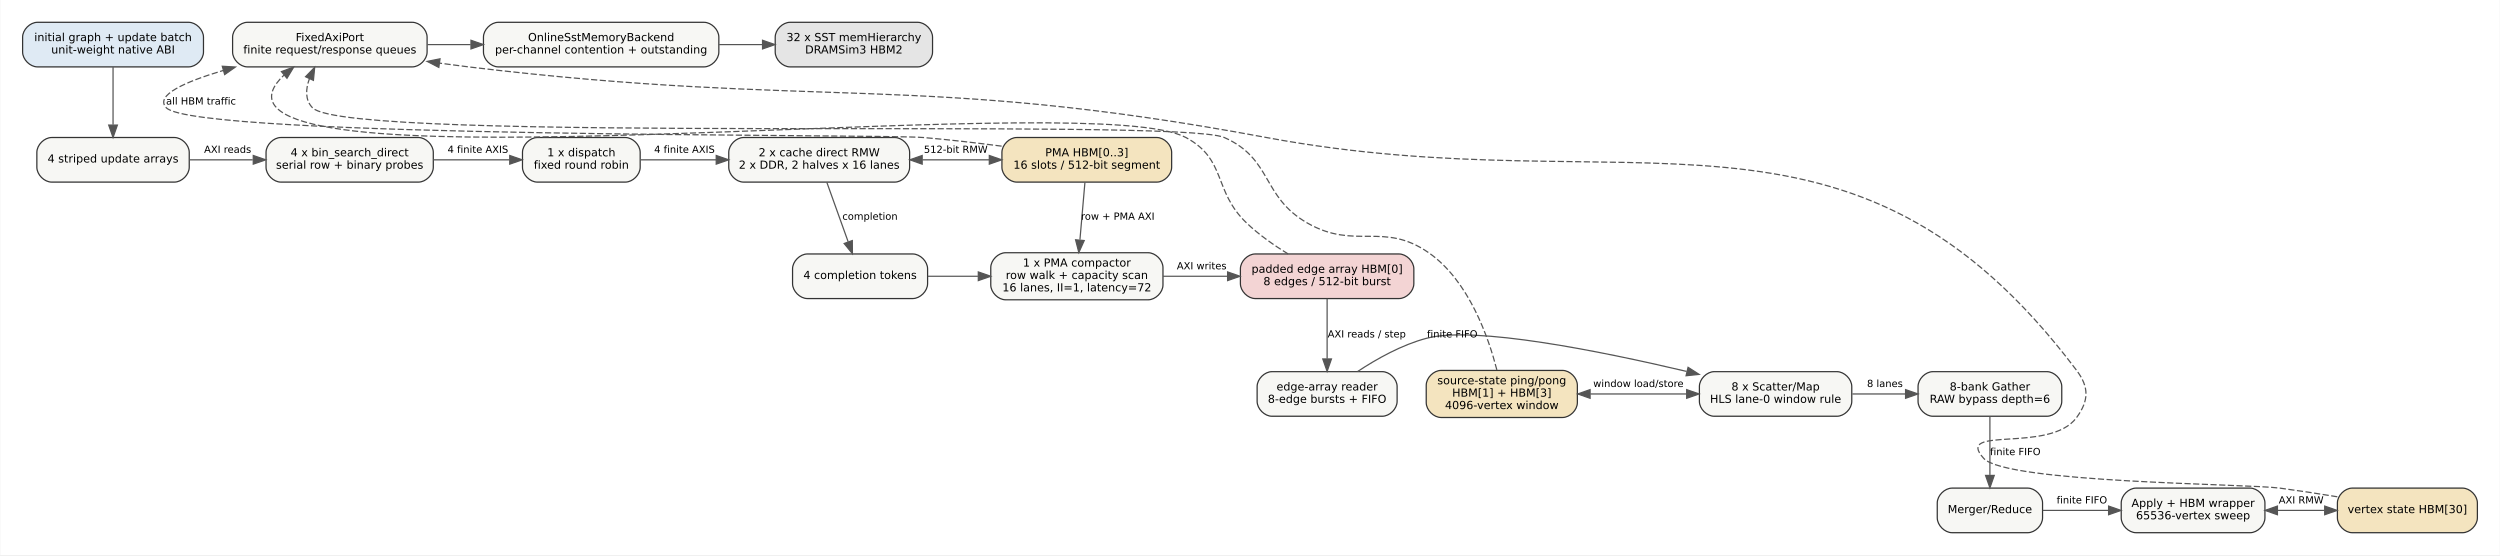
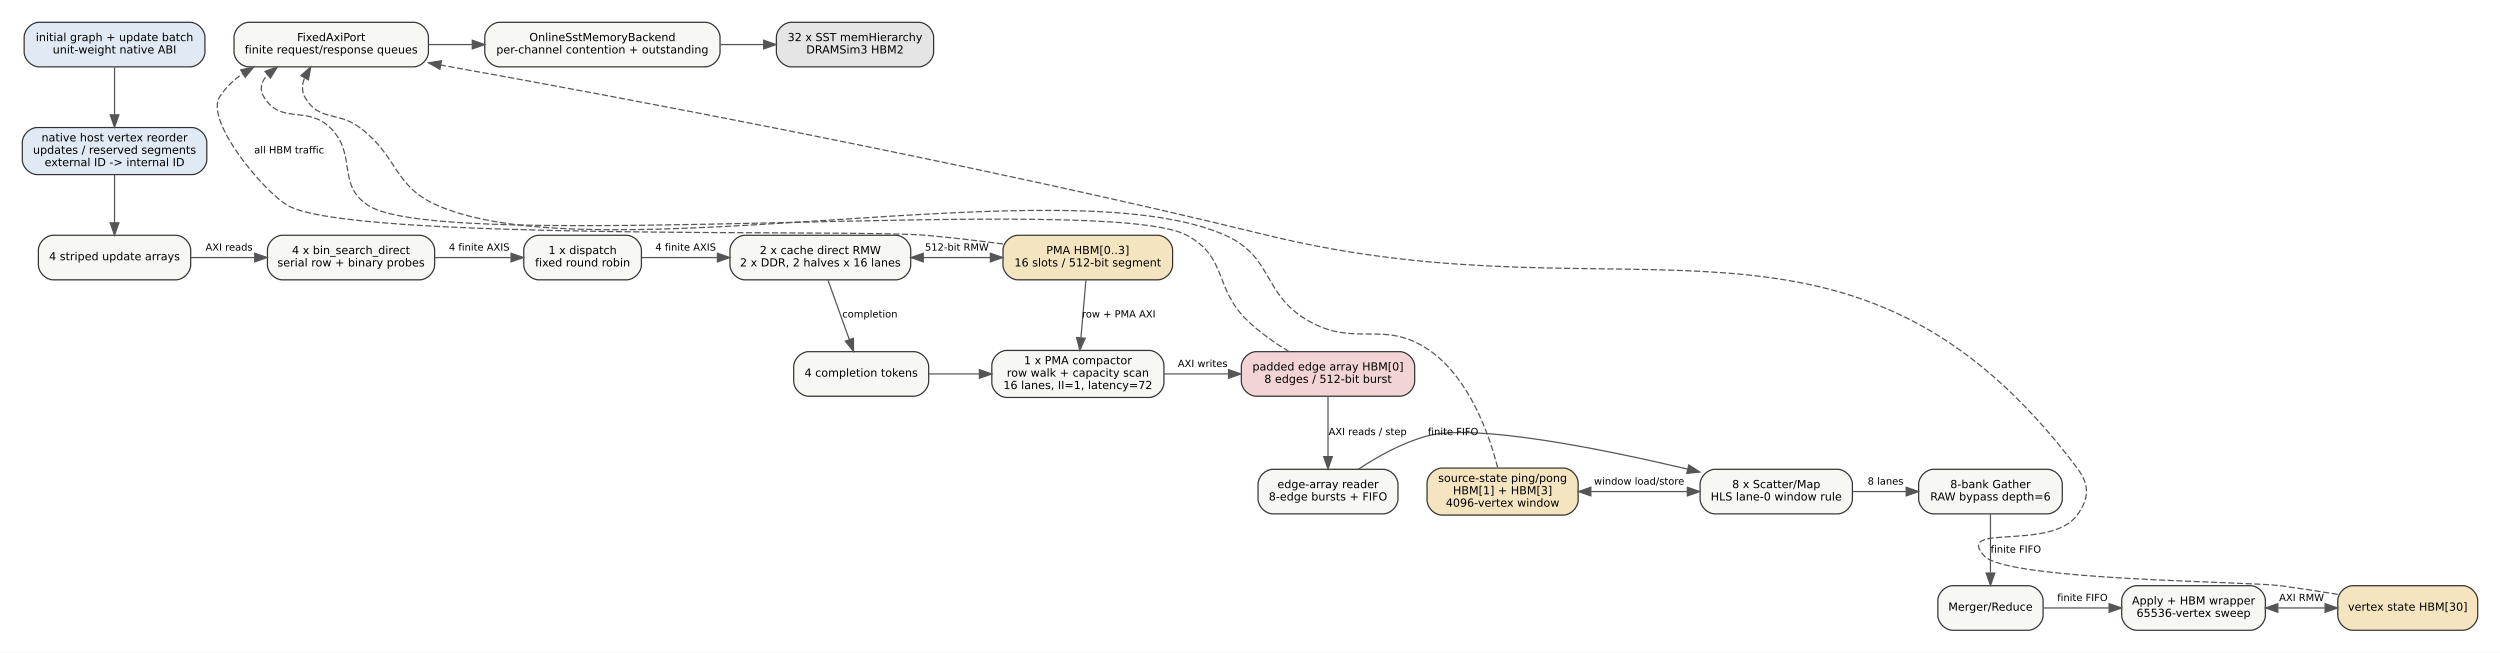
- <svg xmlns="http://www.w3.org/2000/svg" width="2018pt" height="448pt" viewBox="0.00 0.00 2017.50 448.00">
-   <g id="graph0" class="graph" transform="scale(1 1) rotate(0) translate(18 430)">
-     <polygon fill="white" stroke="transparent" points="-18,18 -18,-430 1999.5,-430 1999.5,18 -18,18" />
+ <svg xmlns="http://www.w3.org/2000/svg" width="2019pt" height="527pt" viewBox="0.00 0.00 2019.00 527.00">
+   <g id="graph0" class="graph" transform="scale(1 1) rotate(0) translate(18 509)">
+     <polygon fill="white" stroke="transparent" points="-18,18 -18,-509 2001,-509 2001,18 -18,18" />
    <g id="node1" class="node">
-       <path fill="#dfeaf4" stroke="#333333" d="M134,-412C134,-412 12,-412 12,-412 6,-412 0,-406 0,-400 0,-400 0,-388 0,-388 0,-382 6,-376 12,-376 12,-376 134,-376 134,-376 140,-376 146,-382 146,-388 146,-388 146,-400 146,-400 146,-406 140,-412 134,-412" />
-       <text text-anchor="middle" x="73" y="-396.8" font-family="DejaVu Sans" font-size="9.00">initial graph + update batch</text>
-       <text text-anchor="middle" x="73" y="-386.8" font-family="DejaVu Sans" font-size="9.00">unit-weight native ABI</text>
+       <path fill="#dfeaf4" stroke="#333333" d="M135.5,-491C135.5,-491 13.5,-491 13.5,-491 7.5,-491 1.5,-485 1.5,-479 1.5,-479 1.5,-467 1.5,-467 1.5,-461 7.5,-455 13.5,-455 13.5,-455 135.5,-455 135.5,-455 141.5,-455 147.5,-461 147.5,-467 147.5,-467 147.5,-479 147.5,-479 147.5,-485 141.5,-491 135.5,-491" />
+       <text text-anchor="middle" x="74.5" y="-475.8" font-family="DejaVu Sans" font-size="9.00">initial graph + update batch</text>
+       <text text-anchor="middle" x="74.5" y="-465.8" font-family="DejaVu Sans" font-size="9.00">unit-weight native ABI</text>
    </g>
    <g id="node2" class="node">
-       <path fill="#f7f7f4" stroke="#333333" d="M122.5,-319C122.5,-319 23.5,-319 23.5,-319 17.5,-319 11.5,-313 11.5,-307 11.5,-307 11.5,-295 11.5,-295 11.5,-289 17.5,-283 23.5,-283 23.5,-283 122.5,-283 122.5,-283 128.5,-283 134.5,-289 134.5,-295 134.5,-295 134.5,-307 134.5,-307 134.5,-313 128.5,-319 122.5,-319" />
-       <text text-anchor="middle" x="73" y="-298.8" font-family="DejaVu Sans" font-size="9.00">4 striped update arrays</text>
+       <path fill="#dfeaf4" stroke="#333333" d="M137,-406C137,-406 12,-406 12,-406 6,-406 0,-400 0,-394 0,-394 0,-380 0,-380 0,-374 6,-368 12,-368 12,-368 137,-368 137,-368 143,-368 149,-374 149,-380 149,-380 149,-394 149,-394 149,-400 143,-406 137,-406" />
+       <text text-anchor="middle" x="74.5" y="-394.8" font-family="DejaVu Sans" font-size="9.00">native host vertex reorder</text>
+       <text text-anchor="middle" x="74.5" y="-384.8" font-family="DejaVu Sans" font-size="9.00">updates / reserved segments</text>
+       <text text-anchor="middle" x="74.5" y="-374.8" font-family="DejaVu Sans" font-size="9.00">external ID -&gt; internal ID</text>
    </g>
    <g id="edge15" class="edge">
-       <path fill="none" stroke="#555555" d="M73,-375.88C73,-362.79 73,-344.48 73,-329.36" />
-       <polygon fill="#555555" stroke="#555555" points="76.5,-329.04 73,-319.04 69.5,-329.04 76.5,-329.04" />
+       <path fill="none" stroke="#555555" d="M74.5,-454.6C74.5,-443.56 74.5,-429.02 74.5,-416.35" />
+       <polygon fill="#555555" stroke="#555555" points="78,-416.25 74.5,-406.25 71,-416.25 78,-416.25" />
    </g>
    <g id="node3" class="node">
-       <path fill="#f7f7f4" stroke="#333333" d="M319.5,-319C319.5,-319 208.5,-319 208.5,-319 202.5,-319 196.5,-313 196.5,-307 196.5,-307 196.5,-295 196.5,-295 196.5,-289 202.5,-283 208.5,-283 208.5,-283 319.5,-283 319.5,-283 325.5,-283 331.5,-289 331.5,-295 331.5,-295 331.5,-307 331.5,-307 331.5,-313 325.5,-319 319.5,-319" />
-       <text text-anchor="middle" x="264" y="-303.8" font-family="DejaVu Sans" font-size="9.00">4 x bin_search_direct</text>
-       <text text-anchor="middle" x="264" y="-293.8" font-family="DejaVu Sans" font-size="9.00">serial row + binary probes</text>
+       <path fill="#f7f7f4" stroke="#333333" d="M124,-319C124,-319 25,-319 25,-319 19,-319 13,-313 13,-307 13,-307 13,-295 13,-295 13,-289 19,-283 25,-283 25,-283 124,-283 124,-283 130,-283 136,-289 136,-295 136,-295 136,-307 136,-307 136,-313 130,-319 124,-319" />
+       <text text-anchor="middle" x="74.5" y="-298.8" font-family="DejaVu Sans" font-size="9.00">4 striped update arrays</text>
+     </g>
+     <g id="edge16" class="edge">
+       <path fill="none" stroke="#555555" d="M74.5,-367.77C74.5,-356.46 74.5,-341.73 74.5,-329.07" />
+       <polygon fill="#555555" stroke="#555555" points="78,-329.05 74.5,-319.05 71,-329.05 78,-329.05" />
+     </g>
+     <g id="node4" class="node">
+       <path fill="#f7f7f4" stroke="#333333" d="M321,-319C321,-319 210,-319 210,-319 204,-319 198,-313 198,-307 198,-307 198,-295 198,-295 198,-289 204,-283 210,-283 210,-283 321,-283 321,-283 327,-283 333,-289 333,-295 333,-295 333,-307 333,-307 333,-313 327,-319 321,-319" />
+       <text text-anchor="middle" x="265.5" y="-303.8" font-family="DejaVu Sans" font-size="9.00">4 x bin_search_direct</text>
+       <text text-anchor="middle" x="265.5" y="-293.8" font-family="DejaVu Sans" font-size="9.00">serial row + binary probes</text>
    </g>
    <g id="edge1" class="edge">
-       <path fill="none" stroke="#555555" d="M134.75,-301C150.99,-301 168.74,-301 185.73,-301" />
-       <polygon fill="#555555" stroke="#555555" points="186.19,-304.5 196.19,-301 186.19,-297.5 186.19,-304.5" />
-       <text text-anchor="middle" x="165.5" y="-306.6" font-family="DejaVu Sans" font-size="8.00">AXI reads</text>
-     </g>
-     <g id="node4" class="node">
-       <path fill="#f7f7f4" stroke="#333333" d="M486.5,-319C486.5,-319 415.5,-319 415.5,-319 409.5,-319 403.5,-313 403.5,-307 403.5,-307 403.5,-295 403.5,-295 403.5,-289 409.5,-283 415.5,-283 415.5,-283 486.5,-283 486.5,-283 492.5,-283 498.5,-289 498.5,-295 498.5,-295 498.5,-307 498.5,-307 498.5,-313 492.5,-319 486.5,-319" />
-       <text text-anchor="middle" x="451" y="-303.8" font-family="DejaVu Sans" font-size="9.00">1 x dispatch</text>
-       <text text-anchor="middle" x="451" y="-293.8" font-family="DejaVu Sans" font-size="9.00">fixed round robin</text>
+       <path fill="none" stroke="#555555" d="M136.25,-301C152.49,-301 170.24,-301 187.23,-301" />
+       <polygon fill="#555555" stroke="#555555" points="187.69,-304.5 197.69,-301 187.69,-297.5 187.69,-304.5" />
+       <text text-anchor="middle" x="167" y="-306.6" font-family="DejaVu Sans" font-size="8.00">AXI reads</text>
+     </g>
+     <g id="node5" class="node">
+       <path fill="#f7f7f4" stroke="#333333" d="M488,-319C488,-319 417,-319 417,-319 411,-319 405,-313 405,-307 405,-307 405,-295 405,-295 405,-289 411,-283 417,-283 417,-283 488,-283 488,-283 494,-283 500,-289 500,-295 500,-295 500,-307 500,-307 500,-313 494,-319 488,-319" />
+       <text text-anchor="middle" x="452.5" y="-303.8" font-family="DejaVu Sans" font-size="9.00">1 x dispatch</text>
+       <text text-anchor="middle" x="452.5" y="-293.8" font-family="DejaVu Sans" font-size="9.00">fixed round robin</text>
    </g>
    <g id="edge2" class="edge">
-       <path fill="none" stroke="#555555" d="M331.51,-301C351.64,-301 373.52,-301 392.98,-301" />
-       <polygon fill="#555555" stroke="#555555" points="393.22,-304.5 403.22,-301 393.22,-297.5 393.22,-304.5" />
-       <text text-anchor="middle" x="367.5" y="-306.6" font-family="DejaVu Sans" font-size="8.00">4 finite AXIS</text>
-     </g>
-     <g id="node5" class="node">
-       <path fill="#f7f7f4" stroke="#333333" d="M704,-319C704,-319 582,-319 582,-319 576,-319 570,-313 570,-307 570,-307 570,-295 570,-295 570,-289 576,-283 582,-283 582,-283 704,-283 704,-283 710,-283 716,-289 716,-295 716,-295 716,-307 716,-307 716,-313 710,-319 704,-319" />
-       <text text-anchor="middle" x="643" y="-303.8" font-family="DejaVu Sans" font-size="9.00">2 x cache direct RMW</text>
-       <text text-anchor="middle" x="643" y="-293.8" font-family="DejaVu Sans" font-size="9.00">2 x DDR, 2 halves x 16 lanes</text>
+       <path fill="none" stroke="#555555" d="M333.01,-301C353.14,-301 375.02,-301 394.48,-301" />
+       <polygon fill="#555555" stroke="#555555" points="394.72,-304.5 404.72,-301 394.72,-297.5 394.72,-304.5" />
+       <text text-anchor="middle" x="369" y="-306.6" font-family="DejaVu Sans" font-size="8.00">4 finite AXIS</text>
+     </g>
+     <g id="node6" class="node">
+       <path fill="#f7f7f4" stroke="#333333" d="M705.5,-319C705.5,-319 583.5,-319 583.5,-319 577.5,-319 571.5,-313 571.5,-307 571.5,-307 571.5,-295 571.5,-295 571.5,-289 577.5,-283 583.5,-283 583.5,-283 705.5,-283 705.5,-283 711.5,-283 717.5,-289 717.5,-295 717.5,-295 717.5,-307 717.5,-307 717.5,-313 711.5,-319 705.5,-319" />
+       <text text-anchor="middle" x="644.5" y="-303.8" font-family="DejaVu Sans" font-size="9.00">2 x cache direct RMW</text>
+       <text text-anchor="middle" x="644.5" y="-293.8" font-family="DejaVu Sans" font-size="9.00">2 x DDR, 2 halves x 16 lanes</text>
    </g>
    <g id="edge3" class="edge">
-       <path fill="none" stroke="#555555" d="M498.95,-301C517.38,-301 538.98,-301 559.77,-301" />
-       <polygon fill="#555555" stroke="#555555" points="559.89,-304.5 569.89,-301 559.89,-297.5 559.89,-304.5" />
-       <text text-anchor="middle" x="534.25" y="-306.6" font-family="DejaVu Sans" font-size="8.00">4 finite AXIS</text>
-     </g>
-     <g id="node6" class="node">
-       <path fill="#f4e4bf" stroke="#333333" d="M915.5,-319C915.5,-319 802.5,-319 802.5,-319 796.5,-319 790.5,-313 790.5,-307 790.5,-307 790.5,-295 790.5,-295 790.5,-289 796.5,-283 802.5,-283 802.5,-283 915.5,-283 915.5,-283 921.5,-283 927.5,-289 927.5,-295 927.5,-295 927.5,-307 927.5,-307 927.5,-313 921.5,-319 915.5,-319" />
-       <text text-anchor="middle" x="859" y="-303.8" font-family="DejaVu Sans" font-size="9.00">PMA HBM[0..3]</text>
-       <text text-anchor="middle" x="859" y="-293.8" font-family="DejaVu Sans" font-size="9.00">16 slots / 512-bit segment</text>
+       <path fill="none" stroke="#555555" d="M500.45,-301C518.88,-301 540.48,-301 561.27,-301" />
+       <polygon fill="#555555" stroke="#555555" points="561.39,-304.5 571.39,-301 561.39,-297.5 561.39,-304.5" />
+       <text text-anchor="middle" x="535.75" y="-306.6" font-family="DejaVu Sans" font-size="8.00">4 finite AXIS</text>
+     </g>
+     <g id="node7" class="node">
+       <path fill="#f4e4bf" stroke="#333333" d="M917,-319C917,-319 804,-319 804,-319 798,-319 792,-313 792,-307 792,-307 792,-295 792,-295 792,-289 798,-283 804,-283 804,-283 917,-283 917,-283 923,-283 929,-289 929,-295 929,-295 929,-307 929,-307 929,-313 923,-319 917,-319" />
+       <text text-anchor="middle" x="860.5" y="-303.8" font-family="DejaVu Sans" font-size="9.00">PMA HBM[0..3]</text>
+       <text text-anchor="middle" x="860.5" y="-293.8" font-family="DejaVu Sans" font-size="9.00">16 slots / 512-bit segment</text>
    </g>
    <g id="edge4" class="edge">
-       <path fill="none" stroke="#555555" d="M726.39,-301C744.06,-301 762.66,-301 780.16,-301" />
-       <polygon fill="#555555" stroke="#555555" points="726.13,-297.5 716.13,-301 726.13,-304.5 726.13,-297.5" />
-       <polygon fill="#555555" stroke="#555555" points="780.32,-304.5 790.32,-301 780.32,-297.5 780.32,-304.5" />
-       <text text-anchor="middle" x="753.25" y="-306.6" font-family="DejaVu Sans" font-size="8.00">512-bit RMW</text>
-     </g>
-     <g id="node7" class="node">
-       <path fill="#f7f7f4" stroke="#333333" d="M718.5,-225C718.5,-225 633.5,-225 633.5,-225 627.5,-225 621.5,-219 621.5,-213 621.5,-213 621.5,-201 621.5,-201 621.5,-195 627.5,-189 633.5,-189 633.5,-189 718.5,-189 718.5,-189 724.5,-189 730.5,-195 730.5,-201 730.5,-201 730.5,-213 730.5,-213 730.5,-219 724.5,-225 718.5,-225" />
-       <text text-anchor="middle" x="676" y="-204.8" font-family="DejaVu Sans" font-size="9.00">4 completion tokens</text>
-     </g>
-     <g id="edge16" class="edge">
-       <path fill="none" stroke="#555555" d="M649.21,-282.7C654.05,-269.2 660.85,-250.23 666.4,-234.78" />
-       <polygon fill="#555555" stroke="#555555" points="669.74,-235.82 669.82,-225.23 663.15,-233.46 669.74,-235.82" />
-       <text text-anchor="middle" x="684" y="-252.6" font-family="DejaVu Sans" font-size="8.00">completion</text>
+       <path fill="none" stroke="#555555" d="M727.89,-301C745.56,-301 764.16,-301 781.66,-301" />
+       <polygon fill="#555555" stroke="#555555" points="727.63,-297.5 717.63,-301 727.63,-304.5 727.63,-297.5" />
+       <polygon fill="#555555" stroke="#555555" points="781.82,-304.5 791.82,-301 781.82,-297.5 781.82,-304.5" />
+       <text text-anchor="middle" x="754.75" y="-306.6" font-family="DejaVu Sans" font-size="8.00">512-bit RMW</text>
    </g>
    <g id="node8" class="node">
-       <path fill="#f7f7f4" stroke="#333333" d="M908.5,-226C908.5,-226 793.5,-226 793.5,-226 787.5,-226 781.5,-220 781.5,-214 781.5,-214 781.5,-200 781.5,-200 781.5,-194 787.5,-188 793.5,-188 793.5,-188 908.5,-188 908.5,-188 914.5,-188 920.5,-194 920.5,-200 920.5,-200 920.5,-214 920.5,-214 920.5,-220 914.5,-226 908.5,-226" />
-       <text text-anchor="middle" x="851" y="-214.8" font-family="DejaVu Sans" font-size="9.00">1 x PMA compactor</text>
-       <text text-anchor="middle" x="851" y="-204.8" font-family="DejaVu Sans" font-size="9.00">row walk + capacity scan</text>
-       <text text-anchor="middle" x="851" y="-194.8" font-family="DejaVu Sans" font-size="9.00">16 lanes, II=1, latency=72</text>
+       <path fill="#f7f7f4" stroke="#333333" d="M720,-225C720,-225 635,-225 635,-225 629,-225 623,-219 623,-213 623,-213 623,-201 623,-201 623,-195 629,-189 635,-189 635,-189 720,-189 720,-189 726,-189 732,-195 732,-201 732,-201 732,-213 732,-213 732,-219 726,-225 720,-225" />
+       <text text-anchor="middle" x="677.5" y="-204.8" font-family="DejaVu Sans" font-size="9.00">4 completion tokens</text>
    </g>
    <g id="edge17" class="edge">
-       <path fill="none" stroke="#555555" d="M857.5,-282.7C856.37,-269.71 854.8,-251.65 853.48,-236.54" />
-       <polygon fill="#555555" stroke="#555555" points="856.93,-235.83 852.58,-226.17 849.96,-236.44 856.93,-235.83" />
-       <text text-anchor="middle" x="884" y="-252.6" font-family="DejaVu Sans" font-size="8.00">row + PMA AXI</text>
+       <path fill="none" stroke="#555555" d="M650.71,-282.7C655.55,-269.2 662.35,-250.23 667.9,-234.78" />
+       <polygon fill="#555555" stroke="#555555" points="671.24,-235.82 671.32,-225.23 664.65,-233.46 671.24,-235.82" />
+       <text text-anchor="middle" x="684.5" y="-252.6" font-family="DejaVu Sans" font-size="8.00">completion</text>
+     </g>
+     <g id="node9" class="node">
+       <path fill="#f7f7f4" stroke="#333333" d="M910,-226C910,-226 795,-226 795,-226 789,-226 783,-220 783,-214 783,-214 783,-200 783,-200 783,-194 789,-188 795,-188 795,-188 910,-188 910,-188 916,-188 922,-194 922,-200 922,-200 922,-214 922,-214 922,-220 916,-226 910,-226" />
+       <text text-anchor="middle" x="852.5" y="-214.8" font-family="DejaVu Sans" font-size="9.00">1 x PMA compactor</text>
+       <text text-anchor="middle" x="852.5" y="-204.8" font-family="DejaVu Sans" font-size="9.00">row walk + capacity scan</text>
+       <text text-anchor="middle" x="852.5" y="-194.8" font-family="DejaVu Sans" font-size="9.00">16 lanes, II=1, latency=72</text>
+     </g>
+     <g id="edge18" class="edge">
+       <path fill="none" stroke="#555555" d="M859,-282.7C857.87,-269.71 856.3,-251.65 854.98,-236.54" />
+       <polygon fill="#555555" stroke="#555555" points="858.43,-235.83 854.08,-226.17 851.46,-236.44 858.43,-235.83" />
+       <text text-anchor="middle" x="885.5" y="-252.6" font-family="DejaVu Sans" font-size="8.00">row + PMA AXI</text>
+     </g>
+     <g id="node18" class="node">
+       <path fill="#f7f7f4" stroke="#333333" d="M316,-491C316,-491 183,-491 183,-491 177,-491 171,-485 171,-479 171,-479 171,-467 171,-467 171,-461 177,-455 183,-455 183,-455 316,-455 316,-455 322,-455 328,-461 328,-467 328,-467 328,-479 328,-479 328,-485 322,-491 316,-491" />
+       <text text-anchor="middle" x="249.5" y="-475.8" font-family="DejaVu Sans" font-size="9.00">FixedAxiPort</text>
+       <text text-anchor="middle" x="249.5" y="-465.8" font-family="DejaVu Sans" font-size="9.00">finite request/response queues</text>
+     </g>
+     <g id="edge20" class="edge">
+       <path fill="none" stroke="#555555" stroke-dasharray="5,2" d="M791.95,-311.98C771.86,-314.61 749.83,-317.21 729.5,-319 672.44,-324.02 264.02,-314.2 214.5,-343 194.57,-354.59 147.02,-411.61 159.5,-431 164.24,-438.37 170.67,-444.43 177.92,-449.41" />
+       <polygon fill="#555555" stroke="#555555" points="176.4,-452.58 186.76,-454.77 180.03,-446.59 176.4,-452.58" />
+       <text text-anchor="middle" x="215.5" y="-385.1" font-family="DejaVu Sans" font-size="8.00">all HBM traffic</text>
+     </g>
+     <g id="edge5" class="edge">
+       <path fill="none" stroke="#555555" d="M732.19,-207C745.67,-207 759.15,-207 772.63,-207" />
+       <polygon fill="#555555" stroke="#555555" points="772.94,-210.5 782.94,-207 772.94,-203.5 772.94,-210.5" />
+     </g>
+     <g id="node10" class="node">
+       <path fill="#f3d4d4" stroke="#333333" d="M1112.5,-225C1112.5,-225 996.5,-225 996.5,-225 990.5,-225 984.5,-219 984.5,-213 984.5,-213 984.5,-201 984.5,-201 984.5,-195 990.5,-189 996.5,-189 996.5,-189 1112.5,-189 1112.5,-189 1118.5,-189 1124.5,-195 1124.5,-201 1124.5,-201 1124.5,-213 1124.5,-213 1124.5,-219 1118.5,-225 1112.5,-225" />
+       <text text-anchor="middle" x="1054.5" y="-209.8" font-family="DejaVu Sans" font-size="9.00">padded edge array HBM[0]</text>
+       <text text-anchor="middle" x="1054.5" y="-199.8" font-family="DejaVu Sans" font-size="9.00">8 edges / 512-bit burst</text>
+     </g>
+     <g id="edge6" class="edge">
+       <path fill="none" stroke="#555555" d="M922.02,-207C938.81,-207 956.89,-207 974.13,-207" />
+       <polygon fill="#555555" stroke="#555555" points="974.17,-210.5 984.17,-207 974.17,-203.5 974.17,-210.5" />
+       <text text-anchor="middle" x="953.25" y="-212.6" font-family="DejaVu Sans" font-size="8.00">AXI writes</text>
+     </g>
+     <g id="node11" class="node">
+       <path fill="#f7f7f4" stroke="#333333" d="M1099,-130C1099,-130 1010,-130 1010,-130 1004,-130 998,-124 998,-118 998,-118 998,-106 998,-106 998,-100 1004,-94 1010,-94 1010,-94 1099,-94 1099,-94 1105,-94 1111,-100 1111,-106 1111,-106 1111,-118 1111,-118 1111,-124 1105,-130 1099,-130" />
+       <text text-anchor="middle" x="1054.5" y="-114.8" font-family="DejaVu Sans" font-size="9.00">edge-array reader</text>
+       <text text-anchor="middle" x="1054.5" y="-104.8" font-family="DejaVu Sans" font-size="9.00">8-edge bursts + FIFO</text>
+     </g>
+     <g id="edge19" class="edge">
+       <path fill="none" stroke="#555555" d="M1054.5,-188.94C1054.5,-175.39 1054.5,-156.18 1054.5,-140.47" />
+       <polygon fill="#555555" stroke="#555555" points="1058,-140.26 1054.5,-130.26 1051,-140.26 1058,-140.26" />
+       <text text-anchor="middle" x="1086.5" y="-157.6" font-family="DejaVu Sans" font-size="8.00">AXI reads / step</text>
+     </g>
+     <g id="edge21" class="edge">
+       <path fill="none" stroke="#555555" stroke-dasharray="5,2" d="M1022.98,-225.02C1011.73,-231.93 999.4,-240.52 989.5,-250 962.33,-276.01 973.6,-301.14 940.5,-319 875.82,-353.9 341.18,-303.04 279.5,-343 253.31,-359.97 270.92,-384.29 248.5,-406 229.92,-423.99 209.51,-408.27 195.5,-430 191.06,-436.88 192.93,-443.1 198.02,-448.51" />
+       <polygon fill="#555555" stroke="#555555" points="195.99,-451.37 205.97,-454.93 200.39,-445.92 195.99,-451.37" />
+     </g>
+     <g id="node13" class="node">
+       <path fill="#f7f7f4" stroke="#333333" d="M1466,-130C1466,-130 1367,-130 1367,-130 1361,-130 1355,-124 1355,-118 1355,-118 1355,-106 1355,-106 1355,-100 1361,-94 1367,-94 1367,-94 1466,-94 1466,-94 1472,-94 1478,-100 1478,-106 1478,-106 1478,-118 1478,-118 1478,-124 1472,-130 1466,-130" />
+       <text text-anchor="middle" x="1416.5" y="-114.8" font-family="DejaVu Sans" font-size="9.00">8 x Scatter/Map</text>
+       <text text-anchor="middle" x="1416.5" y="-104.8" font-family="DejaVu Sans" font-size="9.00">HLS lane-0 window rule</text>
+     </g>
+     <g id="edge7" class="edge">
+       <path fill="none" stroke="#555555" d="M1079.17,-130.16C1094.41,-140.23 1114.86,-151.75 1135,-157 1173.52,-167.03 1274.75,-146.7 1344.69,-130.19" />
+       <polygon fill="#555555" stroke="#555555" points="1345.86,-133.51 1354.77,-127.79 1344.24,-126.7 1345.86,-133.51" />
+       <text text-anchor="middle" x="1155.5" y="-157.6" font-family="DejaVu Sans" font-size="8.00">finite FIFO</text>
+     </g>
+     <g id="node12" class="node">
+       <path fill="#f4e4bf" stroke="#333333" d="M1244.5,-131C1244.5,-131 1146.5,-131 1146.5,-131 1140.5,-131 1134.5,-125 1134.5,-119 1134.5,-119 1134.5,-105 1134.5,-105 1134.5,-99 1140.5,-93 1146.5,-93 1146.5,-93 1244.5,-93 1244.5,-93 1250.5,-93 1256.5,-99 1256.5,-105 1256.5,-105 1256.5,-119 1256.5,-119 1256.5,-125 1250.5,-131 1244.5,-131" />
+       <text text-anchor="middle" x="1195.5" y="-119.8" font-family="DejaVu Sans" font-size="9.00">source-state ping/pong</text>
+       <text text-anchor="middle" x="1195.5" y="-109.8" font-family="DejaVu Sans" font-size="9.00">HBM[1] + HBM[3]</text>
+       <text text-anchor="middle" x="1195.5" y="-99.8" font-family="DejaVu Sans" font-size="9.00">4096-vertex window</text>
+     </g>
+     <g id="edge8" class="edge">
+       <path fill="none" stroke="#555555" d="M1266.99,-112C1291.86,-112 1319.74,-112 1344.63,-112" />
+       <polygon fill="#555555" stroke="#555555" points="1266.77,-108.5 1256.77,-112 1266.77,-115.5 1266.77,-108.5" />
+       <polygon fill="#555555" stroke="#555555" points="1344.73,-115.5 1354.73,-112 1344.73,-108.5 1344.73,-115.5" />
+       <text text-anchor="middle" x="1305.75" y="-117.6" font-family="DejaVu Sans" font-size="8.00">window load/store</text>
+     </g>
+     <g id="edge22" class="edge">
+       <path fill="none" stroke="#555555" stroke-dasharray="5,2" d="M1191.52,-131.38C1184.91,-157.15 1169.02,-203.38 1136.5,-226 1099.69,-251.61 1077.41,-227.71 1038.5,-250 1001.41,-271.24 1010.55,-301.61 971.5,-319 842.3,-376.53 465.12,-286.42 335.5,-343 299.21,-358.84 304.21,-382.28 272.5,-406 254.66,-419.35 239.87,-410.85 228.5,-430 225.46,-435.12 225.86,-440.74 227.99,-446.15" />
+       <polygon fill="#555555" stroke="#555555" points="224.97,-447.92 232.91,-454.94 231.09,-444.51 224.97,-447.92" />
+     </g>
+     <g id="node14" class="node">
+       <path fill="#f7f7f4" stroke="#333333" d="M1635.5,-130C1635.5,-130 1543.5,-130 1543.5,-130 1537.5,-130 1531.5,-124 1531.5,-118 1531.5,-118 1531.5,-106 1531.5,-106 1531.5,-100 1537.5,-94 1543.5,-94 1543.5,-94 1635.5,-94 1635.5,-94 1641.5,-94 1647.5,-100 1647.5,-106 1647.5,-106 1647.5,-118 1647.5,-118 1647.5,-124 1641.5,-130 1635.5,-130" />
+       <text text-anchor="middle" x="1589.5" y="-114.8" font-family="DejaVu Sans" font-size="9.00">8-bank Gather</text>
+       <text text-anchor="middle" x="1589.5" y="-104.8" font-family="DejaVu Sans" font-size="9.00">RAW bypass depth=6</text>
+     </g>
+     <g id="edge9" class="edge">
+       <path fill="none" stroke="#555555" d="M1478.47,-112C1492.36,-112 1507.16,-112 1521.29,-112" />
+       <polygon fill="#555555" stroke="#555555" points="1521.43,-115.5 1531.43,-112 1521.43,-108.5 1521.43,-115.5" />
+       <text text-anchor="middle" x="1504.75" y="-117.6" font-family="DejaVu Sans" font-size="8.00">8 lanes</text>
+     </g>
+     <g id="node15" class="node">
+       <path fill="#f7f7f4" stroke="#333333" d="M1620,-36C1620,-36 1559,-36 1559,-36 1553,-36 1547,-30 1547,-24 1547,-24 1547,-12 1547,-12 1547,-6 1553,0 1559,0 1559,0 1620,0 1620,0 1626,0 1632,-6 1632,-12 1632,-12 1632,-24 1632,-24 1632,-30 1626,-36 1620,-36" />
+       <text text-anchor="middle" x="1589.5" y="-15.8" font-family="DejaVu Sans" font-size="9.00">Merger/Reduce</text>
+     </g>
+     <g id="edge10" class="edge">
+       <path fill="none" stroke="#555555" d="M1589.5,-93.7C1589.5,-80.46 1589.5,-61.95 1589.5,-46.66" />
+       <polygon fill="#555555" stroke="#555555" points="1593,-46.23 1589.5,-36.23 1586,-46.23 1593,-46.23" />
+       <text text-anchor="middle" x="1610" y="-62.6" font-family="DejaVu Sans" font-size="8.00">finite FIFO</text>
+     </g>
+     <g id="node16" class="node">
+       <path fill="#f7f7f4" stroke="#333333" d="M1799.5,-36C1799.5,-36 1707.5,-36 1707.5,-36 1701.5,-36 1695.5,-30 1695.5,-24 1695.5,-24 1695.5,-12 1695.5,-12 1695.5,-6 1701.5,0 1707.5,0 1707.5,0 1799.5,0 1799.5,0 1805.5,0 1811.5,-6 1811.5,-12 1811.5,-12 1811.5,-24 1811.5,-24 1811.5,-30 1805.5,-36 1799.5,-36" />
+       <text text-anchor="middle" x="1753.5" y="-20.8" font-family="DejaVu Sans" font-size="9.00">Apply + HBM wrapper</text>
+       <text text-anchor="middle" x="1753.5" y="-10.8" font-family="DejaVu Sans" font-size="9.00">65536-vertex sweep</text>
+     </g>
+     <g id="edge11" class="edge">
+       <path fill="none" stroke="#555555" d="M1632.16,-18C1648.34,-18 1667.2,-18 1685.16,-18" />
+       <polygon fill="#555555" stroke="#555555" points="1685.31,-21.5 1695.31,-18 1685.31,-14.5 1685.31,-21.5" />
+       <text text-anchor="middle" x="1663.75" y="-23.6" font-family="DejaVu Sans" font-size="8.00">finite FIFO</text>
    </g>
    <g id="node17" class="node">
-       <path fill="#f7f7f4" stroke="#333333" d="M314.5,-412C314.5,-412 181.5,-412 181.5,-412 175.5,-412 169.5,-406 169.5,-400 169.5,-400 169.5,-388 169.5,-388 169.5,-382 175.5,-376 181.5,-376 181.5,-376 314.5,-376 314.5,-376 320.5,-376 326.5,-382 326.5,-388 326.5,-388 326.5,-400 326.5,-400 326.5,-406 320.5,-412 314.5,-412" />
-       <text text-anchor="middle" x="248" y="-396.8" font-family="DejaVu Sans" font-size="9.00">FixedAxiPort</text>
-       <text text-anchor="middle" x="248" y="-386.8" font-family="DejaVu Sans" font-size="9.00">finite request/response queues</text>
-     </g>
-     <g id="edge19" class="edge">
-       <path fill="none" stroke="#555555" stroke-dasharray="5,2" d="M790.27,-312.03C769.94,-314.67 747.61,-317.27 727,-319 693.15,-321.84 139.54,-318.51 116,-343 106.34,-353.05 131.32,-364.03 162.06,-373.15" />
-       <polygon fill="#555555" stroke="#555555" points="161.18,-376.53 171.76,-375.91 163.1,-369.8 161.18,-376.53" />
-       <text text-anchor="middle" x="144" y="-345.6" font-family="DejaVu Sans" font-size="8.00">all HBM traffic</text>
-     </g>
-     <g id="edge5" class="edge">
-       <path fill="none" stroke="#555555" d="M730.69,-207C744.17,-207 757.65,-207 771.13,-207" />
-       <polygon fill="#555555" stroke="#555555" points="771.44,-210.5 781.44,-207 771.44,-203.5 771.44,-210.5" />
-     </g>
-     <g id="node9" class="node">
-       <path fill="#f3d4d4" stroke="#333333" d="M1111,-225C1111,-225 995,-225 995,-225 989,-225 983,-219 983,-213 983,-213 983,-201 983,-201 983,-195 989,-189 995,-189 995,-189 1111,-189 1111,-189 1117,-189 1123,-195 1123,-201 1123,-201 1123,-213 1123,-213 1123,-219 1117,-225 1111,-225" />
-       <text text-anchor="middle" x="1053" y="-209.8" font-family="DejaVu Sans" font-size="9.00">padded edge array HBM[0]</text>
-       <text text-anchor="middle" x="1053" y="-199.8" font-family="DejaVu Sans" font-size="9.00">8 edges / 512-bit burst</text>
-     </g>
-     <g id="edge6" class="edge">
-       <path fill="none" stroke="#555555" d="M920.52,-207C937.31,-207 955.39,-207 972.63,-207" />
-       <polygon fill="#555555" stroke="#555555" points="972.67,-210.5 982.67,-207 972.67,-203.5 972.67,-210.5" />
-       <text text-anchor="middle" x="951.75" y="-212.6" font-family="DejaVu Sans" font-size="8.00">AXI writes</text>
-     </g>
-     <g id="node10" class="node">
-       <path fill="#f7f7f4" stroke="#333333" d="M1097.5,-130C1097.5,-130 1008.5,-130 1008.5,-130 1002.5,-130 996.5,-124 996.5,-118 996.5,-118 996.5,-106 996.5,-106 996.5,-100 1002.5,-94 1008.5,-94 1008.5,-94 1097.5,-94 1097.5,-94 1103.5,-94 1109.5,-100 1109.5,-106 1109.5,-106 1109.5,-118 1109.5,-118 1109.5,-124 1103.5,-130 1097.5,-130" />
-       <text text-anchor="middle" x="1053" y="-114.8" font-family="DejaVu Sans" font-size="9.00">edge-array reader</text>
-       <text text-anchor="middle" x="1053" y="-104.8" font-family="DejaVu Sans" font-size="9.00">8-edge bursts + FIFO</text>
-     </g>
-     <g id="edge18" class="edge">
-       <path fill="none" stroke="#555555" d="M1053,-188.94C1053,-175.39 1053,-156.18 1053,-140.47" />
-       <polygon fill="#555555" stroke="#555555" points="1056.5,-140.26 1053,-130.26 1049.5,-140.26 1056.5,-140.26" />
-       <text text-anchor="middle" x="1085" y="-157.6" font-family="DejaVu Sans" font-size="8.00">AXI reads / step</text>
-     </g>
-     <g id="edge20" class="edge">
-       <path fill="none" stroke="#555555" stroke-dasharray="5,2" d="M1021.48,-225.02C1010.23,-231.93 997.9,-240.52 988,-250 960.83,-276.01 972.13,-301.2 939,-319 867.12,-357.62 261.75,-284.37 205,-343 196.96,-351.31 201.95,-360.84 210.95,-369.35" />
-       <polygon fill="#555555" stroke="#555555" points="208.92,-372.21 218.86,-375.9 213.39,-366.82 208.92,-372.21" />
-     </g>
-     <g id="node12" class="node">
-       <path fill="#f7f7f4" stroke="#333333" d="M1464.5,-130C1464.5,-130 1365.5,-130 1365.5,-130 1359.5,-130 1353.5,-124 1353.5,-118 1353.5,-118 1353.5,-106 1353.5,-106 1353.5,-100 1359.5,-94 1365.5,-94 1365.5,-94 1464.5,-94 1464.5,-94 1470.5,-94 1476.5,-100 1476.5,-106 1476.5,-106 1476.5,-118 1476.5,-118 1476.5,-124 1470.5,-130 1464.5,-130" />
-       <text text-anchor="middle" x="1415" y="-114.8" font-family="DejaVu Sans" font-size="9.00">8 x Scatter/Map</text>
-       <text text-anchor="middle" x="1415" y="-104.8" font-family="DejaVu Sans" font-size="9.00">HLS lane-0 window rule</text>
-     </g>
-     <g id="edge7" class="edge">
-       <path fill="none" stroke="#555555" d="M1077.67,-130.16C1092.91,-140.23 1113.36,-151.75 1133.5,-157 1172.02,-167.03 1273.25,-146.7 1343.19,-130.19" />
-       <polygon fill="#555555" stroke="#555555" points="1344.36,-133.51 1353.27,-127.79 1342.74,-126.7 1344.36,-133.51" />
-       <text text-anchor="middle" x="1154" y="-157.6" font-family="DejaVu Sans" font-size="8.00">finite FIFO</text>
-     </g>
-     <g id="node11" class="node">
-       <path fill="#f4e4bf" stroke="#333333" d="M1243,-131C1243,-131 1145,-131 1145,-131 1139,-131 1133,-125 1133,-119 1133,-119 1133,-105 1133,-105 1133,-99 1139,-93 1145,-93 1145,-93 1243,-93 1243,-93 1249,-93 1255,-99 1255,-105 1255,-105 1255,-119 1255,-119 1255,-125 1249,-131 1243,-131" />
-       <text text-anchor="middle" x="1194" y="-119.8" font-family="DejaVu Sans" font-size="9.00">source-state ping/pong</text>
-       <text text-anchor="middle" x="1194" y="-109.8" font-family="DejaVu Sans" font-size="9.00">HBM[1] + HBM[3]</text>
-       <text text-anchor="middle" x="1194" y="-99.8" font-family="DejaVu Sans" font-size="9.00">4096-vertex window</text>
-     </g>
-     <g id="edge8" class="edge">
-       <path fill="none" stroke="#555555" d="M1265.49,-112C1290.36,-112 1318.24,-112 1343.13,-112" />
-       <polygon fill="#555555" stroke="#555555" points="1265.27,-108.5 1255.27,-112 1265.27,-115.5 1265.27,-108.5" />
-       <polygon fill="#555555" stroke="#555555" points="1343.23,-115.5 1353.23,-112 1343.23,-108.5 1343.23,-115.5" />
-       <text text-anchor="middle" x="1304.25" y="-117.6" font-family="DejaVu Sans" font-size="8.00">window load/store</text>
-     </g>
-     <g id="edge21" class="edge">
-       <path fill="none" stroke="#555555" stroke-dasharray="5,2" d="M1190.02,-131.38C1183.41,-157.15 1167.52,-203.38 1135,-226 1098.19,-251.61 1075.91,-227.71 1037,-250 999.91,-271.24 1009.09,-301.71 970,-319 932.58,-335.55 262.45,-313.6 234,-343 227.9,-349.31 228.46,-358.05 231.5,-366.46" />
-       <polygon fill="#555555" stroke="#555555" points="228.39,-368.07 235.77,-375.67 234.74,-365.13 228.39,-368.07" />
-     </g>
-     <g id="node13" class="node">
-       <path fill="#f7f7f4" stroke="#333333" d="M1634,-130C1634,-130 1542,-130 1542,-130 1536,-130 1530,-124 1530,-118 1530,-118 1530,-106 1530,-106 1530,-100 1536,-94 1542,-94 1542,-94 1634,-94 1634,-94 1640,-94 1646,-100 1646,-106 1646,-106 1646,-118 1646,-118 1646,-124 1640,-130 1634,-130" />
-       <text text-anchor="middle" x="1588" y="-114.8" font-family="DejaVu Sans" font-size="9.00">8-bank Gather</text>
-       <text text-anchor="middle" x="1588" y="-104.8" font-family="DejaVu Sans" font-size="9.00">RAW bypass depth=6</text>
-     </g>
-     <g id="edge9" class="edge">
-       <path fill="none" stroke="#555555" d="M1476.97,-112C1490.86,-112 1505.66,-112 1519.79,-112" />
-       <polygon fill="#555555" stroke="#555555" points="1519.93,-115.5 1529.93,-112 1519.93,-108.5 1519.93,-115.5" />
-       <text text-anchor="middle" x="1503.25" y="-117.6" font-family="DejaVu Sans" font-size="8.00">8 lanes</text>
-     </g>
-     <g id="node14" class="node">
-       <path fill="#f7f7f4" stroke="#333333" d="M1618.5,-36C1618.5,-36 1557.5,-36 1557.5,-36 1551.5,-36 1545.5,-30 1545.5,-24 1545.5,-24 1545.5,-12 1545.5,-12 1545.5,-6 1551.5,0 1557.5,0 1557.5,0 1618.5,0 1618.5,0 1624.5,0 1630.5,-6 1630.5,-12 1630.5,-12 1630.5,-24 1630.5,-24 1630.5,-30 1624.5,-36 1618.5,-36" />
-       <text text-anchor="middle" x="1588" y="-15.8" font-family="DejaVu Sans" font-size="9.00">Merger/Reduce</text>
-     </g>
-     <g id="edge10" class="edge">
-       <path fill="none" stroke="#555555" d="M1588,-93.7C1588,-80.46 1588,-61.95 1588,-46.66" />
-       <polygon fill="#555555" stroke="#555555" points="1591.5,-46.23 1588,-36.23 1584.5,-46.23 1591.5,-46.23" />
-       <text text-anchor="middle" x="1608.5" y="-62.6" font-family="DejaVu Sans" font-size="8.00">finite FIFO</text>
-     </g>
-     <g id="node15" class="node">
-       <path fill="#f7f7f4" stroke="#333333" d="M1798,-36C1798,-36 1706,-36 1706,-36 1700,-36 1694,-30 1694,-24 1694,-24 1694,-12 1694,-12 1694,-6 1700,0 1706,0 1706,0 1798,0 1798,0 1804,0 1810,-6 1810,-12 1810,-12 1810,-24 1810,-24 1810,-30 1804,-36 1798,-36" />
-       <text text-anchor="middle" x="1752" y="-20.8" font-family="DejaVu Sans" font-size="9.00">Apply + HBM wrapper</text>
-       <text text-anchor="middle" x="1752" y="-10.8" font-family="DejaVu Sans" font-size="9.00">65536-vertex sweep</text>
-     </g>
-     <g id="edge11" class="edge">
-       <path fill="none" stroke="#555555" d="M1630.66,-18C1646.84,-18 1665.7,-18 1683.66,-18" />
-       <polygon fill="#555555" stroke="#555555" points="1683.81,-21.5 1693.81,-18 1683.81,-14.5 1683.81,-21.5" />
-       <text text-anchor="middle" x="1662.25" y="-23.6" font-family="DejaVu Sans" font-size="8.00">finite FIFO</text>
-     </g>
-     <g id="node16" class="node">
-       <path fill="#f4e4bf" stroke="#333333" d="M1969.5,-36C1969.5,-36 1880.5,-36 1880.5,-36 1874.5,-36 1868.5,-30 1868.5,-24 1868.5,-24 1868.5,-12 1868.5,-12 1868.5,-6 1874.5,0 1880.5,0 1880.5,0 1969.5,0 1969.5,0 1975.5,0 1981.5,-6 1981.5,-12 1981.5,-12 1981.5,-24 1981.5,-24 1981.5,-30 1975.5,-36 1969.5,-36" />
-       <text text-anchor="middle" x="1925" y="-15.8" font-family="DejaVu Sans" font-size="9.00">vertex state HBM[30]</text>
+       <path fill="#f4e4bf" stroke="#333333" d="M1971,-36C1971,-36 1882,-36 1882,-36 1876,-36 1870,-30 1870,-24 1870,-24 1870,-12 1870,-12 1870,-6 1876,0 1882,0 1882,0 1971,0 1971,0 1977,0 1983,-6 1983,-12 1983,-12 1983,-24 1983,-24 1983,-30 1977,-36 1971,-36" />
+       <text text-anchor="middle" x="1926.5" y="-15.8" font-family="DejaVu Sans" font-size="9.00">vertex state HBM[30]</text>
    </g>
    <g id="edge12" class="edge">
-       <path fill="none" stroke="#555555" d="M1820.36,-18C1832.76,-18 1845.67,-18 1858.02,-18" />
-       <polygon fill="#555555" stroke="#555555" points="1820.09,-14.5 1810.09,-18 1820.09,-21.5 1820.09,-14.5" />
-       <polygon fill="#555555" stroke="#555555" points="1858.24,-21.5 1868.24,-18 1858.24,-14.5 1858.24,-21.5" />
-       <text text-anchor="middle" x="1839.25" y="-23.6" font-family="DejaVu Sans" font-size="8.00">AXI RMW</text>
-     </g>
-     <g id="edge22" class="edge">
-       <path fill="none" stroke="#555555" stroke-dasharray="5,2" d="M1868.43,-29C1853.37,-31.48 1837.09,-34 1822,-36 1795.54,-39.51 1600.9,-40.21 1583,-60 1558.57,-87.01 1636.53,-63.59 1658,-93 1667.96,-106.64 1668.16,-117.51 1658,-131 1476.07,-372.6 1301.33,-263.64 1004,-319 721.51,-371.6 645.29,-341.76 360,-376 352.38,-376.91 344.48,-377.95 336.56,-379.04" />
-       <polygon fill="#555555" stroke="#555555" points="335.96,-375.59 326.55,-380.44 336.94,-382.52 335.96,-375.59" />
-     </g>
-     <g id="node18" class="node">
-       <path fill="#f7f7f4" stroke="#333333" d="M550,-412C550,-412 384,-412 384,-412 378,-412 372,-406 372,-400 372,-400 372,-388 372,-388 372,-382 378,-376 384,-376 384,-376 550,-376 550,-376 556,-376 562,-382 562,-388 562,-388 562,-400 562,-400 562,-406 556,-412 550,-412" />
-       <text text-anchor="middle" x="467" y="-396.8" font-family="DejaVu Sans" font-size="9.00">OnlineSstMemoryBackend</text>
-       <text text-anchor="middle" x="467" y="-386.8" font-family="DejaVu Sans" font-size="9.00">per-channel contention + outstanding</text>
+       <path fill="none" stroke="#555555" d="M1821.86,-18C1834.26,-18 1847.17,-18 1859.52,-18" />
+       <polygon fill="#555555" stroke="#555555" points="1821.59,-14.5 1811.59,-18 1821.59,-21.5 1821.59,-14.5" />
+       <polygon fill="#555555" stroke="#555555" points="1859.74,-21.5 1869.74,-18 1859.74,-14.5 1859.74,-21.5" />
+       <text text-anchor="middle" x="1840.75" y="-23.6" font-family="DejaVu Sans" font-size="8.00">AXI RMW</text>
+     </g>
+     <g id="edge23" class="edge">
+       <path fill="none" stroke="#555555" stroke-dasharray="5,2" d="M1869.93,-29C1854.87,-31.48 1838.59,-34 1823.5,-36 1797.04,-39.51 1602.4,-40.21 1584.5,-60 1560.07,-87.01 1638.03,-63.59 1659.5,-93 1669.46,-106.64 1669.66,-117.51 1659.5,-131 1477.57,-372.6 1299.28,-247.17 1005.5,-319 765.89,-377.59 479.68,-431.08 338,-456.47" />
+       <polygon fill="#555555" stroke="#555555" points="337.27,-453.05 328.05,-458.25 338.51,-459.94 337.27,-453.05" />
+     </g>
+     <g id="node19" class="node">
+       <path fill="#f7f7f4" stroke="#333333" d="M551.5,-491C551.5,-491 385.5,-491 385.5,-491 379.5,-491 373.5,-485 373.5,-479 373.5,-479 373.5,-467 373.5,-467 373.5,-461 379.5,-455 385.5,-455 385.5,-455 551.5,-455 551.5,-455 557.5,-455 563.5,-461 563.5,-467 563.5,-467 563.5,-479 563.5,-479 563.5,-485 557.5,-491 551.5,-491" />
+       <text text-anchor="middle" x="468.5" y="-475.8" font-family="DejaVu Sans" font-size="9.00">OnlineSstMemoryBackend</text>
+       <text text-anchor="middle" x="468.5" y="-465.8" font-family="DejaVu Sans" font-size="9.00">per-channel contention + outstanding</text>
    </g>
    <g id="edge13" class="edge">
-       <path fill="none" stroke="#555555" d="M326.7,-394C338.36,-394 350.02,-394 361.67,-394" />
-       <polygon fill="#555555" stroke="#555555" points="361.92,-397.5 371.92,-394 361.92,-390.5 361.92,-397.5" />
-     </g>
-     <g id="node19" class="node">
-       <path fill="#e5e5e5" stroke="#333333" d="M722.5,-412C722.5,-412 619.5,-412 619.5,-412 613.5,-412 607.5,-406 607.5,-400 607.5,-400 607.5,-388 607.5,-388 607.5,-382 613.5,-376 619.5,-376 619.5,-376 722.5,-376 722.5,-376 728.5,-376 734.5,-382 734.5,-388 734.5,-388 734.5,-400 734.5,-400 734.5,-406 728.5,-412 722.5,-412" />
-       <text text-anchor="middle" x="671" y="-396.8" font-family="DejaVu Sans" font-size="9.00">32 x SST memHierarchy</text>
-       <text text-anchor="middle" x="671" y="-386.8" font-family="DejaVu Sans" font-size="9.00">DRAMSim3 HBM2</text>
+       <path fill="none" stroke="#555555" d="M328.2,-473C339.86,-473 351.52,-473 363.17,-473" />
+       <polygon fill="#555555" stroke="#555555" points="363.42,-476.5 373.42,-473 363.42,-469.5 363.42,-476.5" />
+     </g>
+     <g id="node20" class="node">
+       <path fill="#e5e5e5" stroke="#333333" d="M724,-491C724,-491 621,-491 621,-491 615,-491 609,-485 609,-479 609,-479 609,-467 609,-467 609,-461 615,-455 621,-455 621,-455 724,-455 724,-455 730,-455 736,-461 736,-467 736,-467 736,-479 736,-479 736,-485 730,-491 724,-491" />
+       <text text-anchor="middle" x="672.5" y="-475.8" font-family="DejaVu Sans" font-size="9.00">32 x SST memHierarchy</text>
+       <text text-anchor="middle" x="672.5" y="-465.8" font-family="DejaVu Sans" font-size="9.00">DRAMSim3 HBM2</text>
    </g>
    <g id="edge14" class="edge">
-       <path fill="none" stroke="#555555" d="M562.23,-394C573.84,-394 585.45,-394 597.06,-394" />
-       <polygon fill="#555555" stroke="#555555" points="597.27,-397.5 607.27,-394 597.27,-390.5 597.27,-397.5" />
+       <path fill="none" stroke="#555555" d="M563.73,-473C575.34,-473 586.95,-473 598.56,-473" />
+       <polygon fill="#555555" stroke="#555555" points="598.77,-476.5 608.77,-473 598.77,-469.5 598.77,-476.5" />
    </g>
  </g>
</svg>
